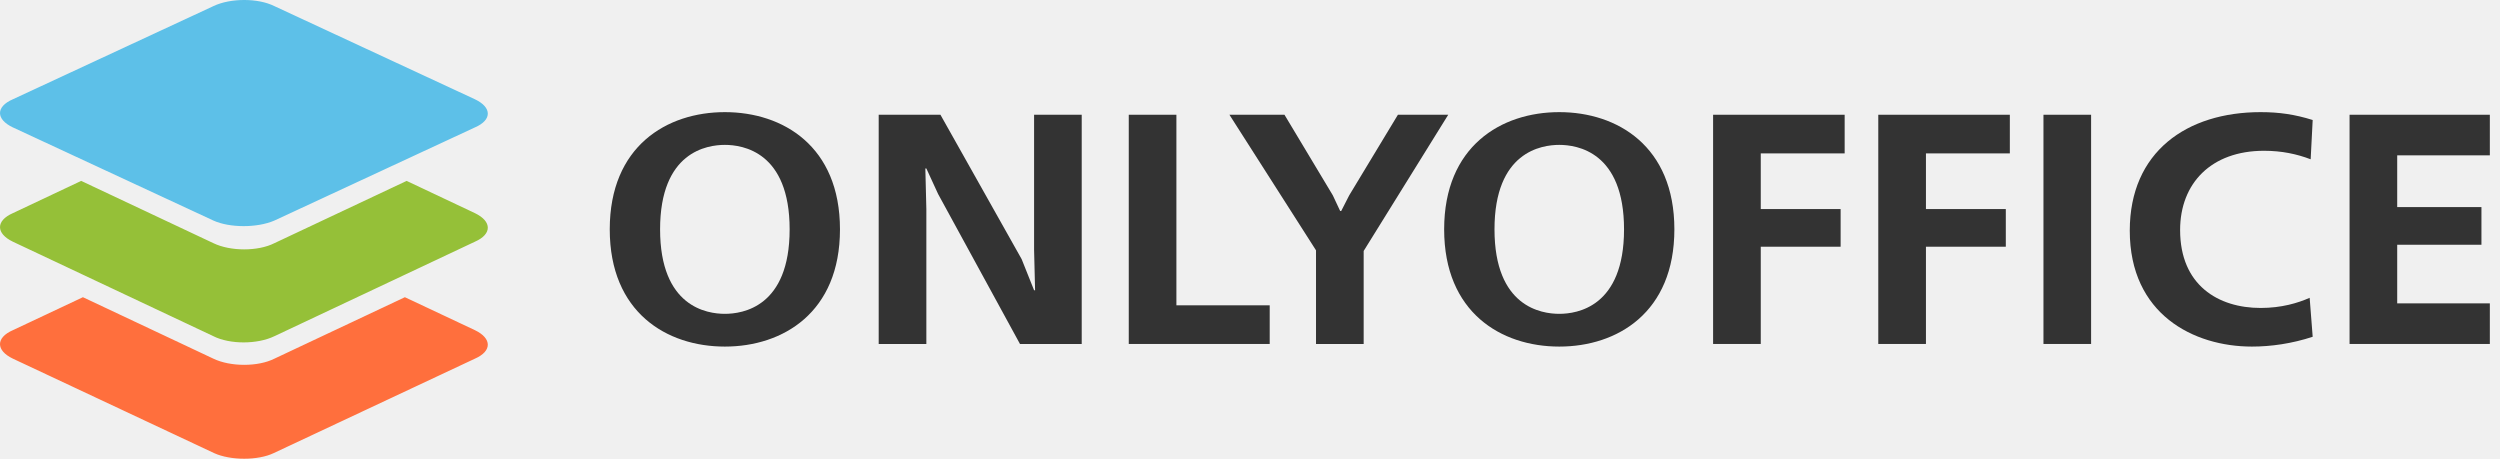
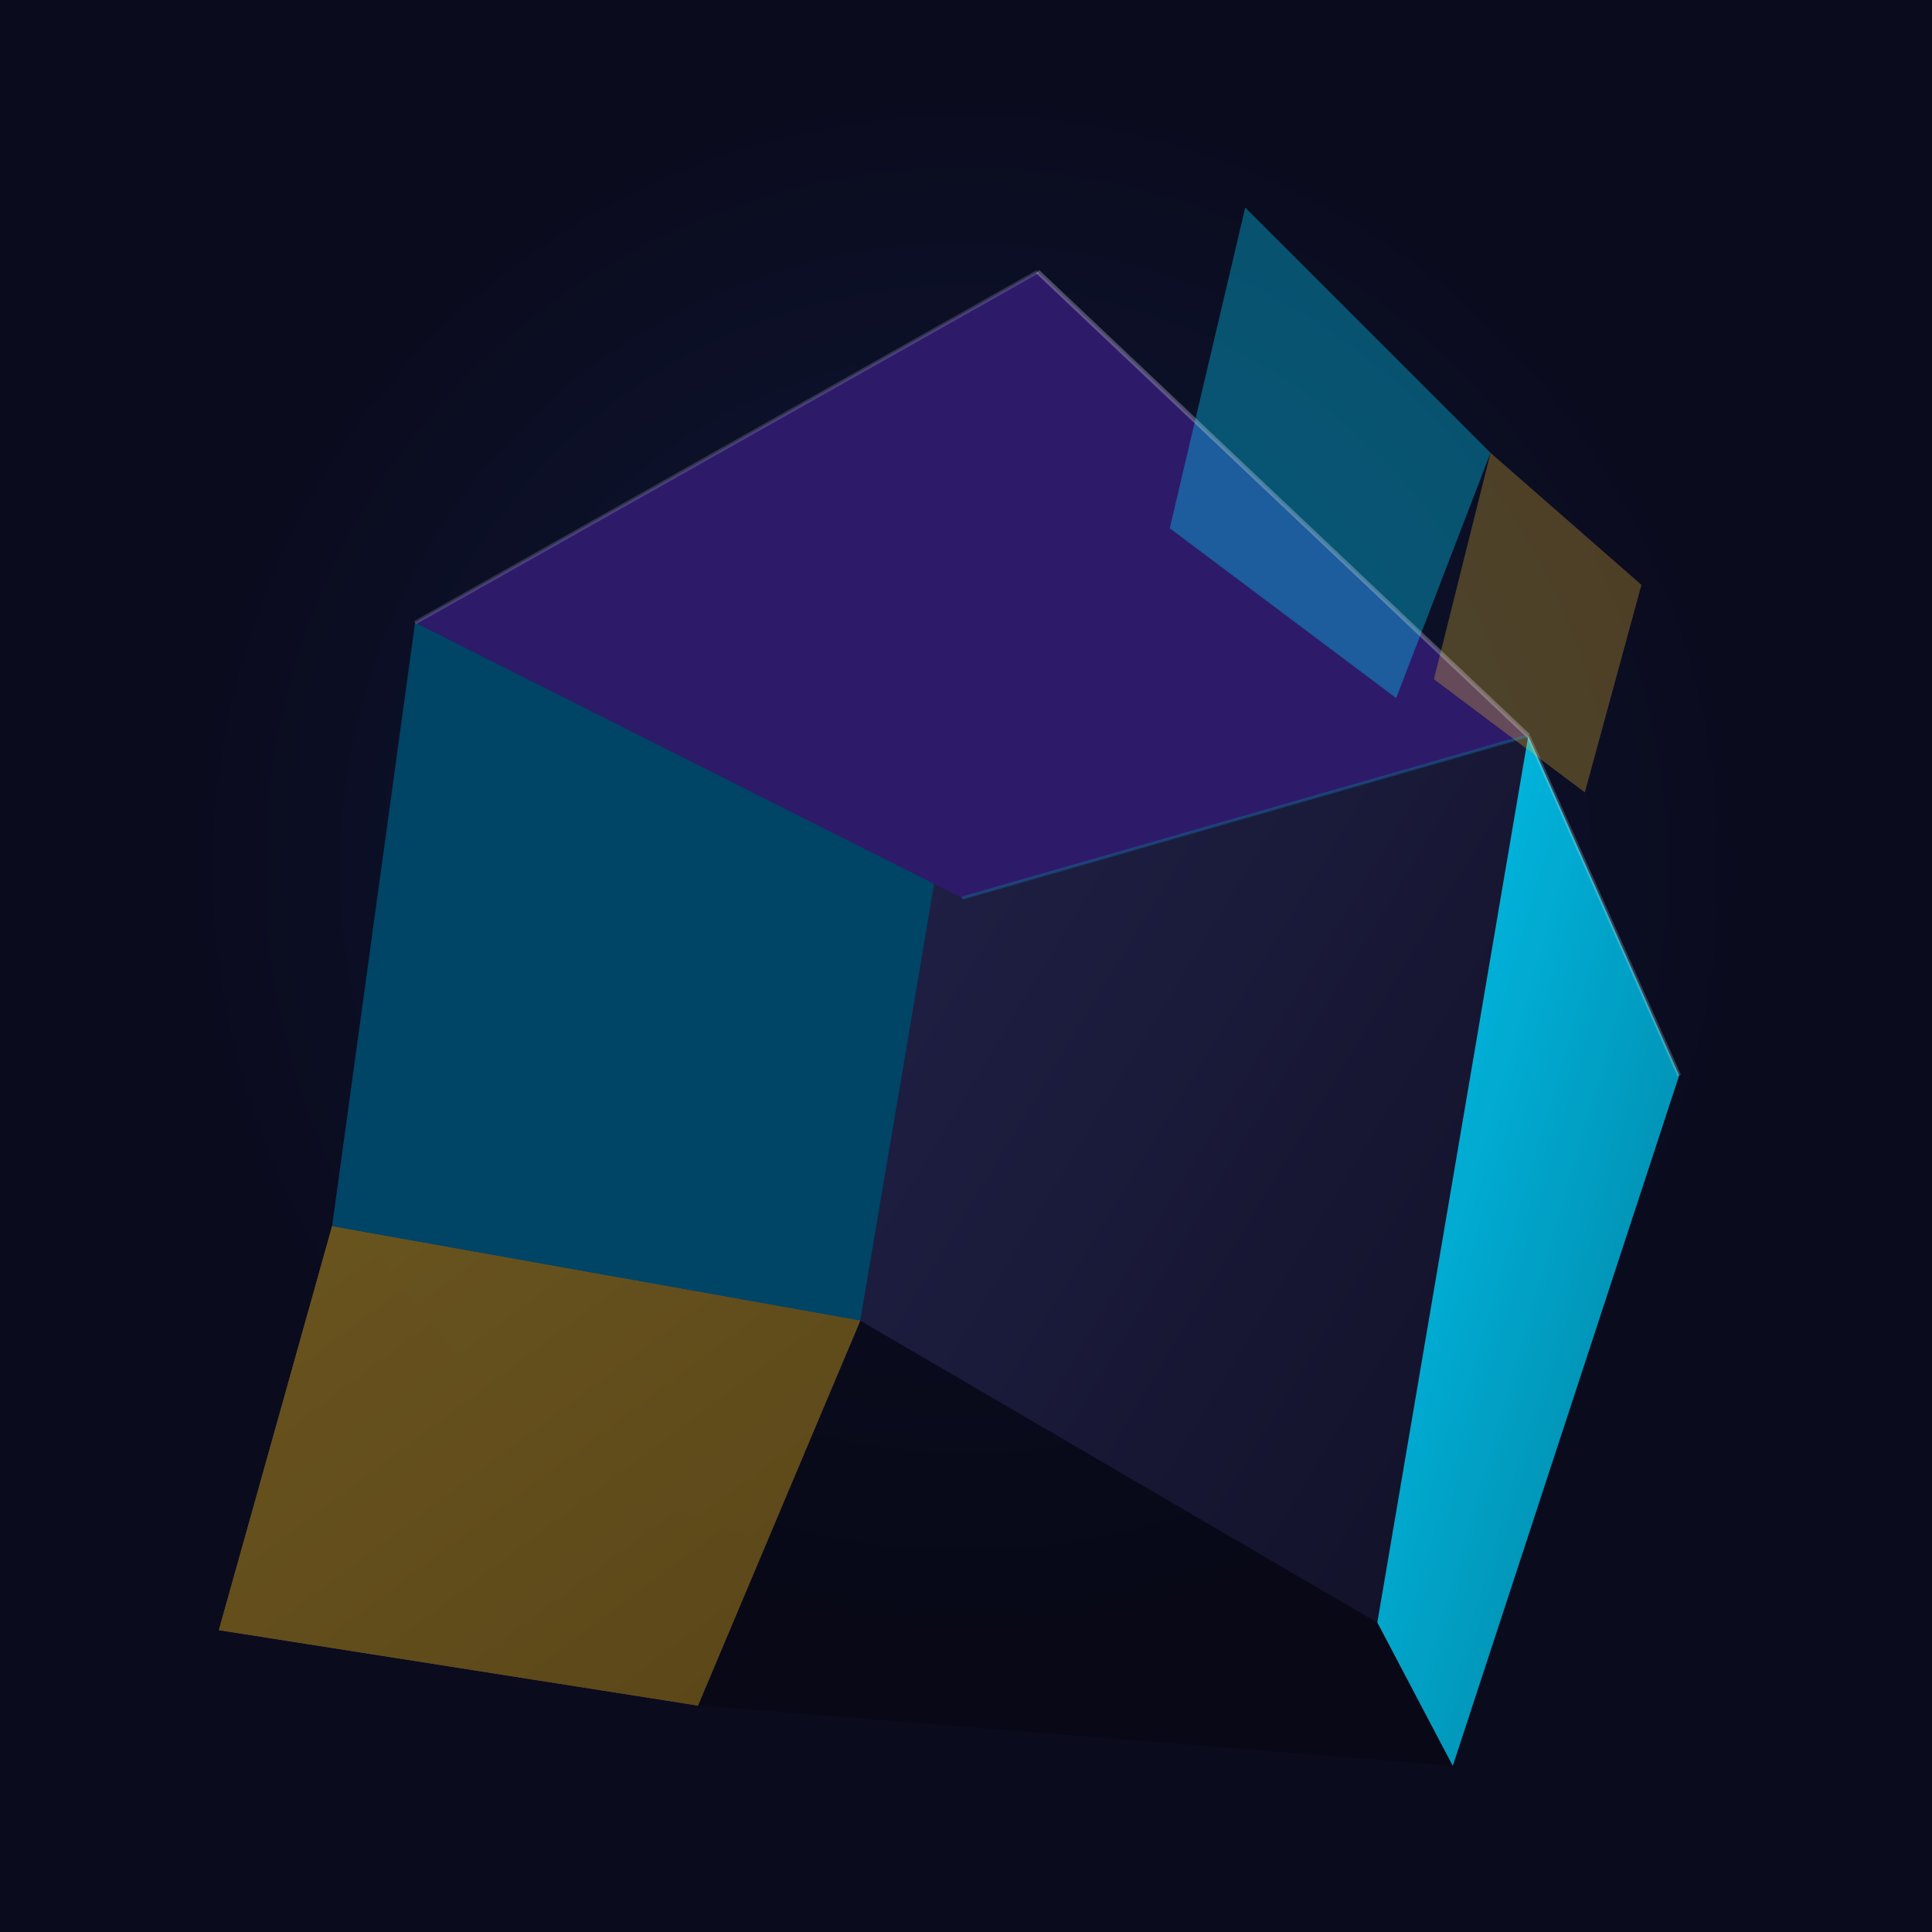
- <svg xmlns="http://www.w3.org/2000/svg" width="109" height="20" viewBox="0 0 109 20" fill="none">
-   <path fill-rule="evenodd" clip-rule="evenodd" d="M9.334 19.755L0.561 15.637C-0.187 15.278 -0.187 14.722 0.561 14.396L3.615 12.958L9.302 15.637C10.049 15.997 11.252 15.997 11.966 15.637L17.653 12.958L20.708 14.396C21.455 14.755 21.455 15.311 20.708 15.637L11.934 19.755C11.252 20.082 10.049 20.082 9.334 19.755Z" fill="#FF6F3D" />
-   <path fill-rule="evenodd" clip-rule="evenodd" d="M9.306 14.659L0.559 10.537C-0.186 10.177 -0.186 9.621 0.559 9.294L3.539 7.887L9.306 10.603C10.051 10.963 11.25 10.963 11.962 10.603L17.729 7.887L20.709 9.294C21.455 9.654 21.455 10.21 20.709 10.537L11.962 14.659C11.217 15.019 10.019 15.019 9.306 14.659Z" fill="#95C038" />
-   <path fill-rule="evenodd" clip-rule="evenodd" d="M9.306 9.617L0.559 5.554C-0.186 5.2 -0.186 4.651 0.559 4.329L9.306 0.266C10.051 -0.089 11.25 -0.089 11.962 0.266L20.709 4.329C21.455 4.684 21.455 5.232 20.709 5.554L11.962 9.617C11.217 9.94 10.019 9.94 9.306 9.617Z" fill="#5DC0E8" />
-   <path d="M31.604 4.889C29.073 4.889 26.585 6.374 26.585 10C26.585 13.626 29.073 15.111 31.604 15.111C34.136 15.111 36.623 13.626 36.623 10C36.623 6.374 34.136 4.889 31.604 4.889ZM31.604 6.317C32.38 6.317 34.428 6.616 34.428 10C34.428 13.384 32.38 13.683 31.604 13.683C30.829 13.683 28.78 13.384 28.78 10C28.78 6.616 30.829 6.317 31.604 6.317Z" fill="#333333" />
-   <path d="M38.311 5.003V14.997H40.389V9.115L40.345 7.345H40.389L40.901 8.458L44.471 14.997H47.163V5.003H45.086V10.885L45.13 12.655H45.086L44.544 11.299L41.003 5.003H38.311Z" fill="#333333" />
-   <path d="M49.214 5.003V14.997H55.359V13.312H51.291V5.003H49.214Z" fill="#333333" />
-   <path d="M53.603 5.003L57.378 10.914V14.997H59.456V10.942L63.143 5.003H60.949L58.827 8.515L58.476 9.201H58.432L58.11 8.515L56.003 5.003H53.603Z" fill="#333333" />
-   <path d="M67.984 4.889C65.453 4.889 62.965 6.374 62.965 10C62.965 13.626 65.453 15.111 67.984 15.111C70.516 15.111 73.003 13.626 73.003 10C73.003 6.374 70.516 4.889 67.984 4.889ZM67.984 6.317C68.76 6.317 70.808 6.616 70.808 10C70.808 13.384 68.76 13.683 67.984 13.683C67.209 13.683 65.16 13.384 65.16 10C65.16 6.616 67.209 6.317 67.984 6.317Z" fill="#333333" />
-   <path d="M74.691 5.003V14.997H76.769V10.757H80.251V9.115H76.769V6.688H80.427V5.003H74.691Z" fill="#333333" />
-   <path d="M81.893 5.003V14.997H83.971V10.757H87.453V9.115H83.971V6.688H87.629V5.003H81.893Z" fill="#333333" />
-   <path d="M89.095 14.997H91.172V5.003H89.095V14.997Z" fill="#333333" />
-   <path d="M100.701 12.984C100.189 13.212 99.472 13.427 98.565 13.427C96.721 13.427 95.053 12.441 95.053 10.029C95.053 7.987 96.414 6.574 98.711 6.574C99.487 6.574 100.145 6.716 100.745 6.945L100.833 5.232C100.057 4.989 99.37 4.889 98.565 4.889C95.346 4.889 92.858 6.616 92.858 10.057C92.858 13.698 95.638 15.111 98.184 15.111C99.004 15.111 99.926 14.983 100.833 14.683L100.701 12.984Z" fill="#333333" />
-   <path d="M102.441 5.003V14.997H108.557V13.227H104.518V10.671H108.191V9.029H104.518V6.773H108.557V5.003H102.441Z" fill="#333333" />
+ <svg xmlns="http://www.w3.org/2000/svg" width="512" height="512" viewBox="0 0 512 512" version="1.1" id="svg52">
+   <path id="rect2" style="fill:#0b0b1e" d="M 0,0 H 512 V 512 H 0 Z" />
+   <defs id="defs24">
+     <radialGradient id="glow" cx="50%" cy="45%" r="40%">
+       <stop offset="0%" stop-color="#0d1a3a" id="stop4" />
+       <stop offset="100%" stop-color="#0b0b1e" id="stop6" />
+     </radialGradient>
+     <linearGradient id="cyanGrad" x1="0%" y1="0%" x2="100%" y2="100%">
+       <stop offset="0%" stop-color="#00d4ff" id="stop9" />
+       <stop offset="100%" stop-color="#0088aa" id="stop11" />
+     </linearGradient>
+     <linearGradient id="goldGrad" x1="0%" y1="0%" x2="100%" y2="100%">
+       <stop offset="0%" stop-color="#e8b931" id="stop14" />
+       <stop offset="100%" stop-color="#c49520" id="stop16" />
+     </linearGradient>
+     <linearGradient id="indigoGrad" x1="0%" y1="0%" x2="80%" y2="100%">
+       <stop offset="0%" stop-color="#252550" id="stop19" />
+       <stop offset="100%" stop-color="#12122a" id="stop21" />
+     </linearGradient>
+   </defs>
+   <path id="rect26" style="fill:url(#glow)" d="M 0,0 H 512 V 512 H 0 Z" />
+   <path id="polygon28" style="fill:url(#indigoGrad)" d="M 275,72 405,195 365,430 228,350 Z" />
+   <path id="polygon30" style="fill:#004466" d="M 110,165 275,72 228,350 88,325 Z" />
+   <path id="polygon32" style="fill:#2d1b69" d="M 110,165 275,72 405,195 255,238 Z" />
+   <path id="polygon34" style="opacity:0.92;fill:url(#cyanGrad)" d="m 405,195 40,90 -60,183 -20,-38 z" />
+   <path id="polygon36" style="opacity:0.88;fill:url(#goldGrad)" d="M 88,325 228,350 185,452 58,432 Z" />
+   <path id="polygon38" style="opacity:0.35;fill:#00d4ff" d="m 330,55 65,65 -25,65 -60,-45 z" />
+   <path id="polygon40" style="opacity:0.3;fill:#e8b931" d="m 395,120 40,35 -15,55 -40,-30 z" />
+   <path id="line42" style="opacity:0.25;stroke:#ffffff;stroke-width:1.2" d="M 275,72 405,195" />
+   <path id="line44" style="opacity:0.2;stroke:#ffffff" d="m 405,195 40,90" />
+   <path id="line46" style="opacity:0.15;stroke:#ffffff" d="M 275,72 110,165" />
+   <path id="line48" style="opacity:0.2;stroke:#00d4ff;stroke-width:0.8" d="M 405,195 255,238" />
+   <path id="polygon50" style="opacity:0.5;fill:#060610" d="m 88,325 140,25 137,80 20,38 L 185,452 58,432 Z" />
</svg>
